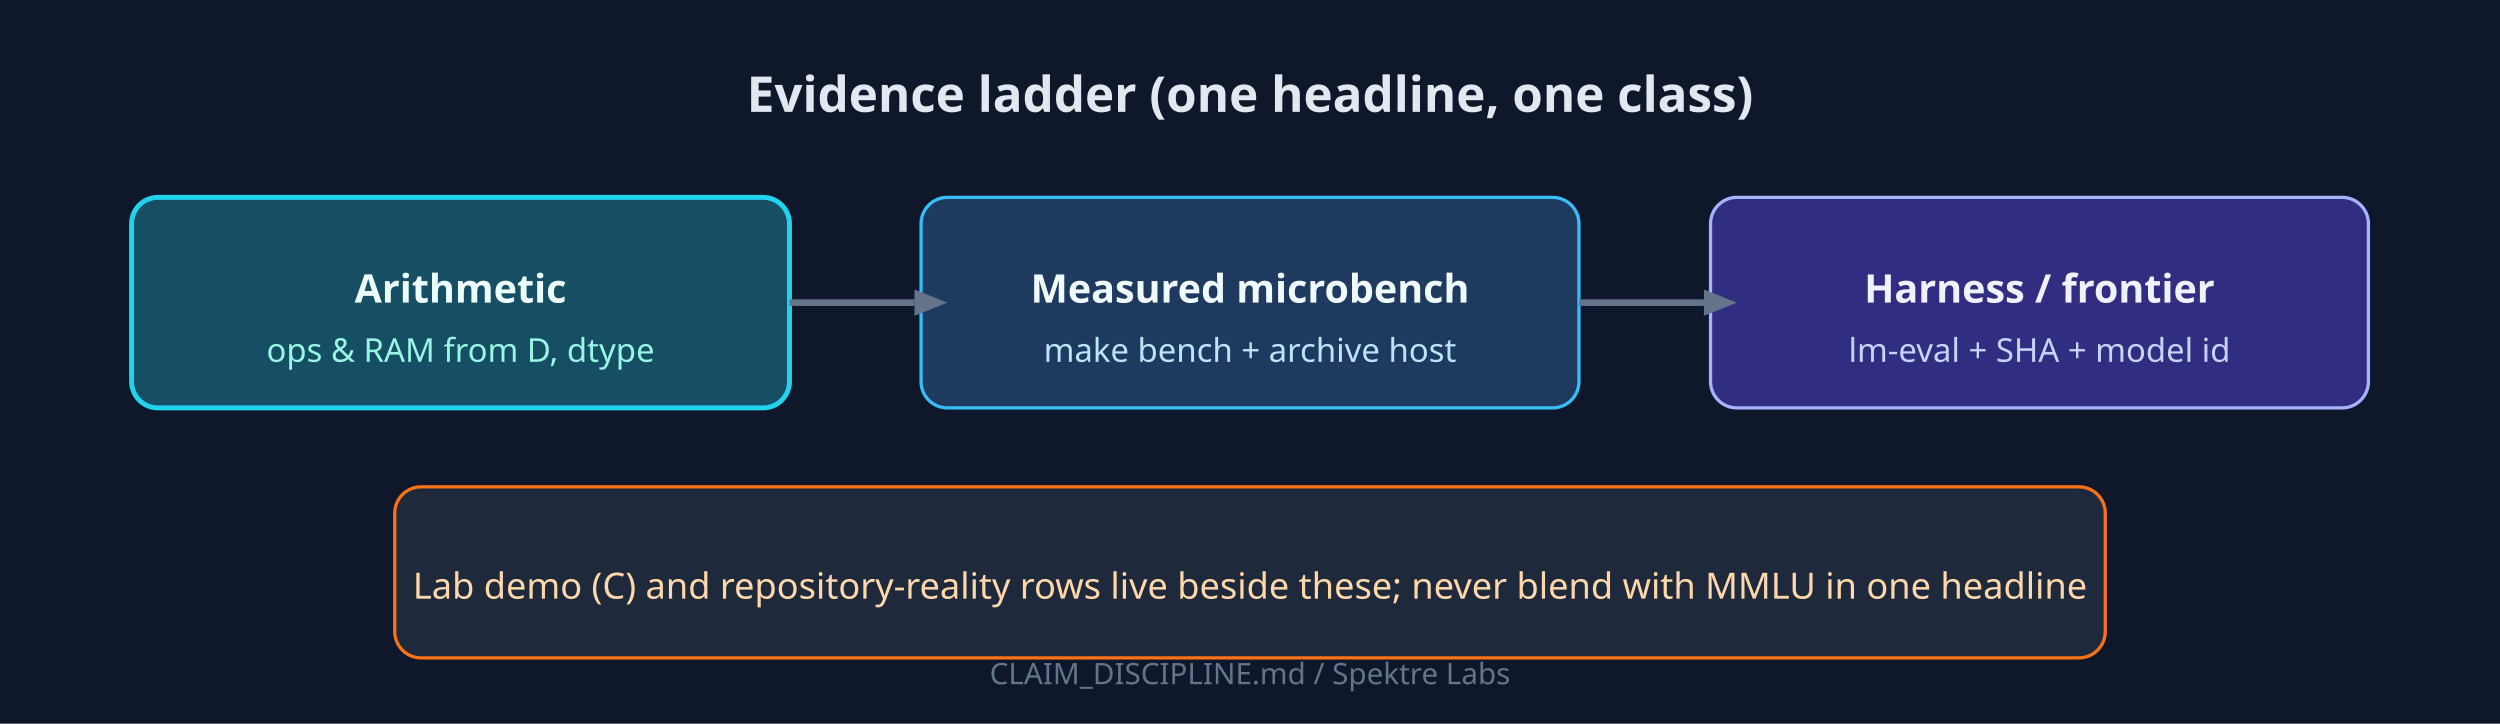
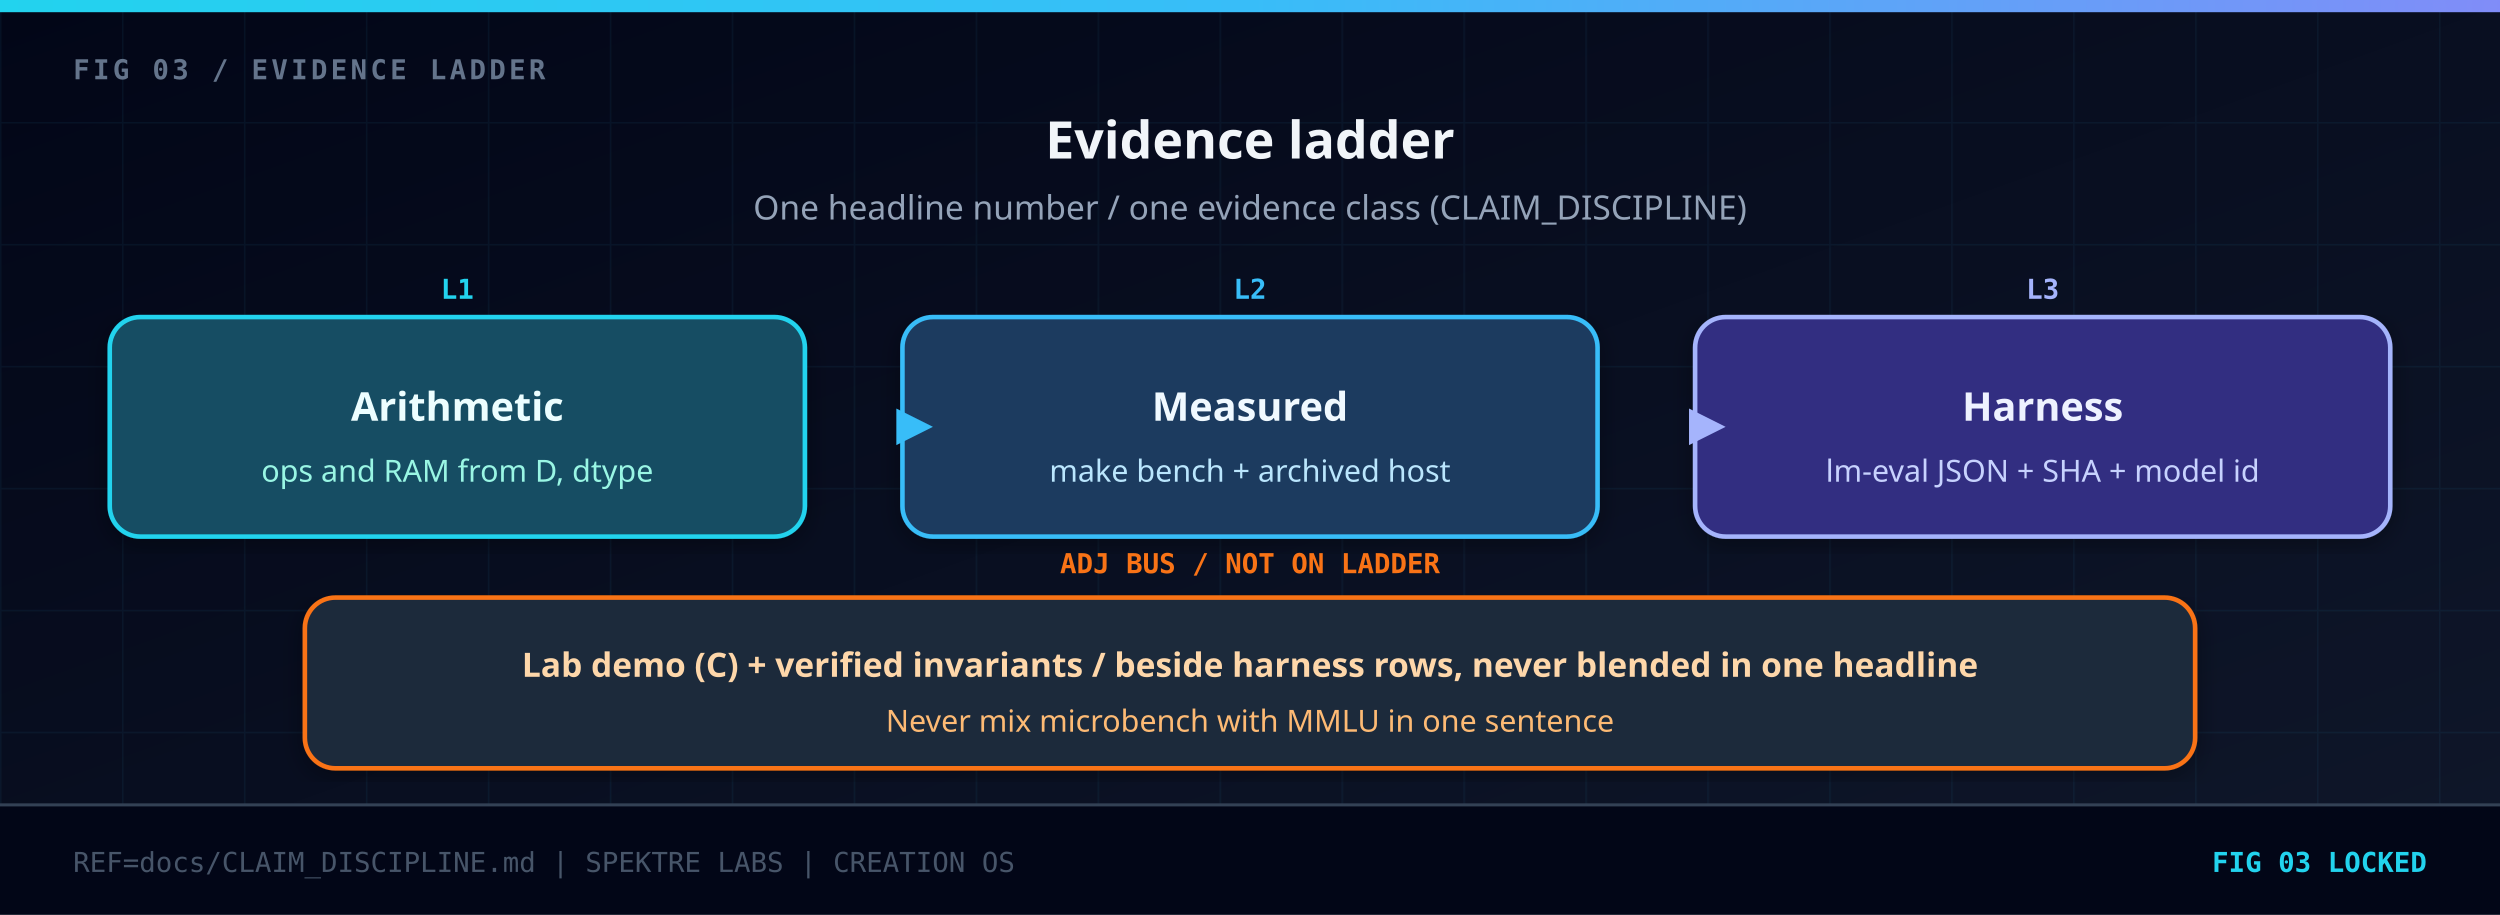
- <svg xmlns="http://www.w3.org/2000/svg" viewBox="0 0 760 220" role="img" aria-labelledby="t d">
+ <svg xmlns="http://www.w3.org/2000/svg" viewBox="0 0 820 300" role="img" aria-labelledby="el-t el-d">
  <defs>
-     <linearGradient id="g1" x1="0" y1="0" x2="1" y2="0">
-       <stop offset="0%" style="stop-color:#0ea5e9" />
-       <stop offset="100%" style="stop-color:#6366f1" />
+     <linearGradient id="el-bg" x1="0" y1="0" x2="1" y2="1">
+       <stop offset="0%" stop-color="#020617" />
+       <stop offset="100%" stop-color="#0f172a" />
    </linearGradient>
+     <linearGradient id="el-accent" x1="0%" y1="0%" x2="100%" y2="0%">
+       <stop offset="0%" stop-color="#22d3ee" />
+       <stop offset="50%" stop-color="#38bdf8" />
+       <stop offset="100%" stop-color="#818cf8" />
+     </linearGradient>
+     <pattern id="el-grid" width="40" height="40" patternUnits="userSpaceOnUse">
+       <path d="M40 0H0V40" fill="none" stroke="#38bdf8" stroke-opacity="0.06" stroke-width="1" />
+     </pattern>
+     <filter id="el-sh" x="-4%" y="-4%" width="108%" height="112%">
+       <feDropShadow dx="0" dy="2" stdDeviation="4" flood-color="#000" flood-opacity="0.35" />
+     </filter>
  </defs>
-   <rect width="100%" height="100%" fill="#0f172a" />
-   <text x="380" y="34" text-anchor="middle" fill="#e2e8f0" font-family="ui-sans-serif,system-ui,sans-serif" font-size="15" font-weight="700">Evidence ladder (one headline, one class)</text>
-   <rect x="40" y="60" width="200" height="64" rx="8" fill="#164e63" stroke="#22d3ee" stroke-width="1.5" />
-   <text x="140" y="92" text-anchor="middle" fill="#ecfeff" font-family="ui-sans-serif,system-ui,sans-serif" font-size="12" font-weight="700">Arithmetic</text>
-   <text x="140" y="110" text-anchor="middle" fill="#99f6e4" font-family="ui-sans-serif,system-ui,sans-serif" font-size="10">ops &amp; RAM from D, dtype</text>
-   <rect x="280" y="60" width="200" height="64" rx="8" fill="#1e3a5f" stroke="#38bdf8" />
-   <text x="380" y="92" text-anchor="middle" fill="#f0f9ff" font-family="ui-sans-serif,system-ui,sans-serif" font-size="12" font-weight="700">Measured microbench</text>
-   <text x="380" y="110" text-anchor="middle" fill="#bae6fd" font-family="ui-sans-serif,system-ui,sans-serif" font-size="10">make bench + archive host</text>
-   <rect x="520" y="60" width="200" height="64" rx="8" fill="#312e81" stroke="#a5b4fc" />
-   <text x="620" y="92" text-anchor="middle" fill="#eef2ff" font-family="ui-sans-serif,system-ui,sans-serif" font-size="12" font-weight="700">Harness / frontier</text>
-   <text x="620" y="110" text-anchor="middle" fill="#c7d2fe" font-family="ui-sans-serif,system-ui,sans-serif" font-size="10">lm-eval + SHA + model id</text>
-   <path d="M240 92 L278 92 M480 92 L518 92" stroke="#64748b" stroke-width="2" />
-   <polygon points="278,88 288,92 278,96" fill="#64748b" />
-   <polygon points="518,88 528,92 518,96" fill="#64748b" />
-   <rect x="120" y="148" width="520" height="52" rx="8" fill="#1e293b" stroke="#f97316" stroke-width="1" />
-   <text x="380" y="182" text-anchor="middle" fill="#fed7aa" font-family="ui-sans-serif,system-ui,sans-serif" font-size="11">Lab demo (C) and repository-reality rows live beside these; never blend with MMLU in one headline</text>
-   <text x="380" y="208" text-anchor="middle" fill="#64748b" font-family="ui-sans-serif,system-ui,sans-serif" font-size="9">CLAIM_DISCIPLINE.md / Spektre Labs</text>
+   <rect width="820" height="300" fill="url(#el-bg)" />
+   <rect width="820" height="300" fill="url(#el-grid)" />
+   <rect x="0" y="0" width="820" height="4" fill="url(#el-accent)" />
+   <text x="24" y="26" fill="#64748b" font-family="ui-monospace,Menlo,monospace" font-size="9" font-weight="600" letter-spacing="0.12em">FIG 03 / EVIDENCE LADDER</text>
+   <text x="410" y="52" text-anchor="middle" fill="#f1f5f9" font-family="ui-sans-serif,system-ui,sans-serif" font-size="17" font-weight="800">Evidence ladder</text>
+   <text x="410" y="72" text-anchor="middle" fill="#94a3b8" font-family="ui-sans-serif,system-ui,sans-serif" font-size="11" font-weight="500">One headline number / one evidence class (CLAIM_DISCIPLINE)</text>
+   <text x="150" y="98" text-anchor="middle" fill="#22d3ee" font-family="ui-monospace,Menlo,monospace" font-size="9" font-weight="700">L1</text>
+   <rect x="36" y="104" width="228" height="72" rx="10" fill="#164e63" stroke="#22d3ee" stroke-width="1.5" filter="url(#el-sh)" />
+   <text x="150" y="138" text-anchor="middle" fill="#ecfeff" font-family="ui-sans-serif,system-ui,sans-serif" font-size="13" font-weight="800">Arithmetic</text>
+   <text x="150" y="158" text-anchor="middle" fill="#99f6e4" font-family="ui-sans-serif,system-ui,sans-serif" font-size="10">ops and RAM from D, dtype</text>
+   <text x="410" y="98" text-anchor="middle" fill="#38bdf8" font-family="ui-monospace,Menlo,monospace" font-size="9" font-weight="700">L2</text>
+   <rect x="296" y="104" width="228" height="72" rx="10" fill="#1e3a5f" stroke="#38bdf8" stroke-width="1.5" filter="url(#el-sh)" />
+   <text x="410" y="138" text-anchor="middle" fill="#f0f9ff" font-family="ui-sans-serif,system-ui,sans-serif" font-size="13" font-weight="800">Measured</text>
+   <text x="410" y="158" text-anchor="middle" fill="#bae6fd" font-family="ui-sans-serif,system-ui,sans-serif" font-size="10">make bench + archived host</text>
+   <text x="670" y="98" text-anchor="middle" fill="#a5b4fc" font-family="ui-monospace,Menlo,monospace" font-size="9" font-weight="700">L3</text>
+   <rect x="556" y="104" width="228" height="72" rx="10" fill="#312e81" stroke="#a5b4fc" stroke-width="1.5" filter="url(#el-sh)" />
+   <text x="670" y="138" text-anchor="middle" fill="#eef2ff" font-family="ui-sans-serif,system-ui,sans-serif" font-size="13" font-weight="800">Harness</text>
+   <text x="670" y="158" text-anchor="middle" fill="#c7d2fe" font-family="ui-sans-serif,system-ui,sans-serif" font-size="10">lm-eval JSON + SHA + model id</text>
+   <path d="M264 140 L294 140 M524 140 L554 140" stroke="url(#el-accent)" stroke-width="2.5" stroke-linecap="round" />
+   <polygon points="294,134 306,140 294,146" fill="#38bdf8" />
+   <polygon points="554,134 566,140 554,146" fill="#a5b4fc" />
+   <text x="410" y="188" text-anchor="middle" fill="#f97316" font-family="ui-monospace,Menlo,monospace" font-size="9" font-weight="700">ADJ BUS / NOT ON LADDER</text>
+   <rect x="100" y="196" width="620" height="56" rx="10" fill="#1e293b" stroke="#f97316" stroke-width="1.5" filter="url(#el-sh)" />
+   <text x="410" y="222" text-anchor="middle" fill="#fed7aa" font-family="ui-sans-serif,system-ui,sans-serif" font-size="11" font-weight="600">Lab demo (C) + verified invariants / beside harness rows, never blended in one headline</text>
+   <text x="410" y="240" text-anchor="middle" fill="#fdba74" font-family="ui-sans-serif,system-ui,sans-serif" font-size="10">Never mix microbench with MMLU in one sentence</text>
+   <rect x="0" y="264" width="820" height="36" fill="#020617" />
+   <line x1="0" y1="264" x2="820" y2="264" stroke="#334155" stroke-width="1" />
+   <text x="24" y="286" fill="#475569" font-family="ui-monospace,Menlo,monospace" font-size="9">REF=docs/CLAIM_DISCIPLINE.md | SPEKTRE LABS | CREATION OS</text>
+   <text x="796" y="286" text-anchor="end" fill="#22d3ee" font-family="ui-monospace,Menlo,monospace" font-size="9" font-weight="600">FIG 03 LOCKED</text>
</svg>
